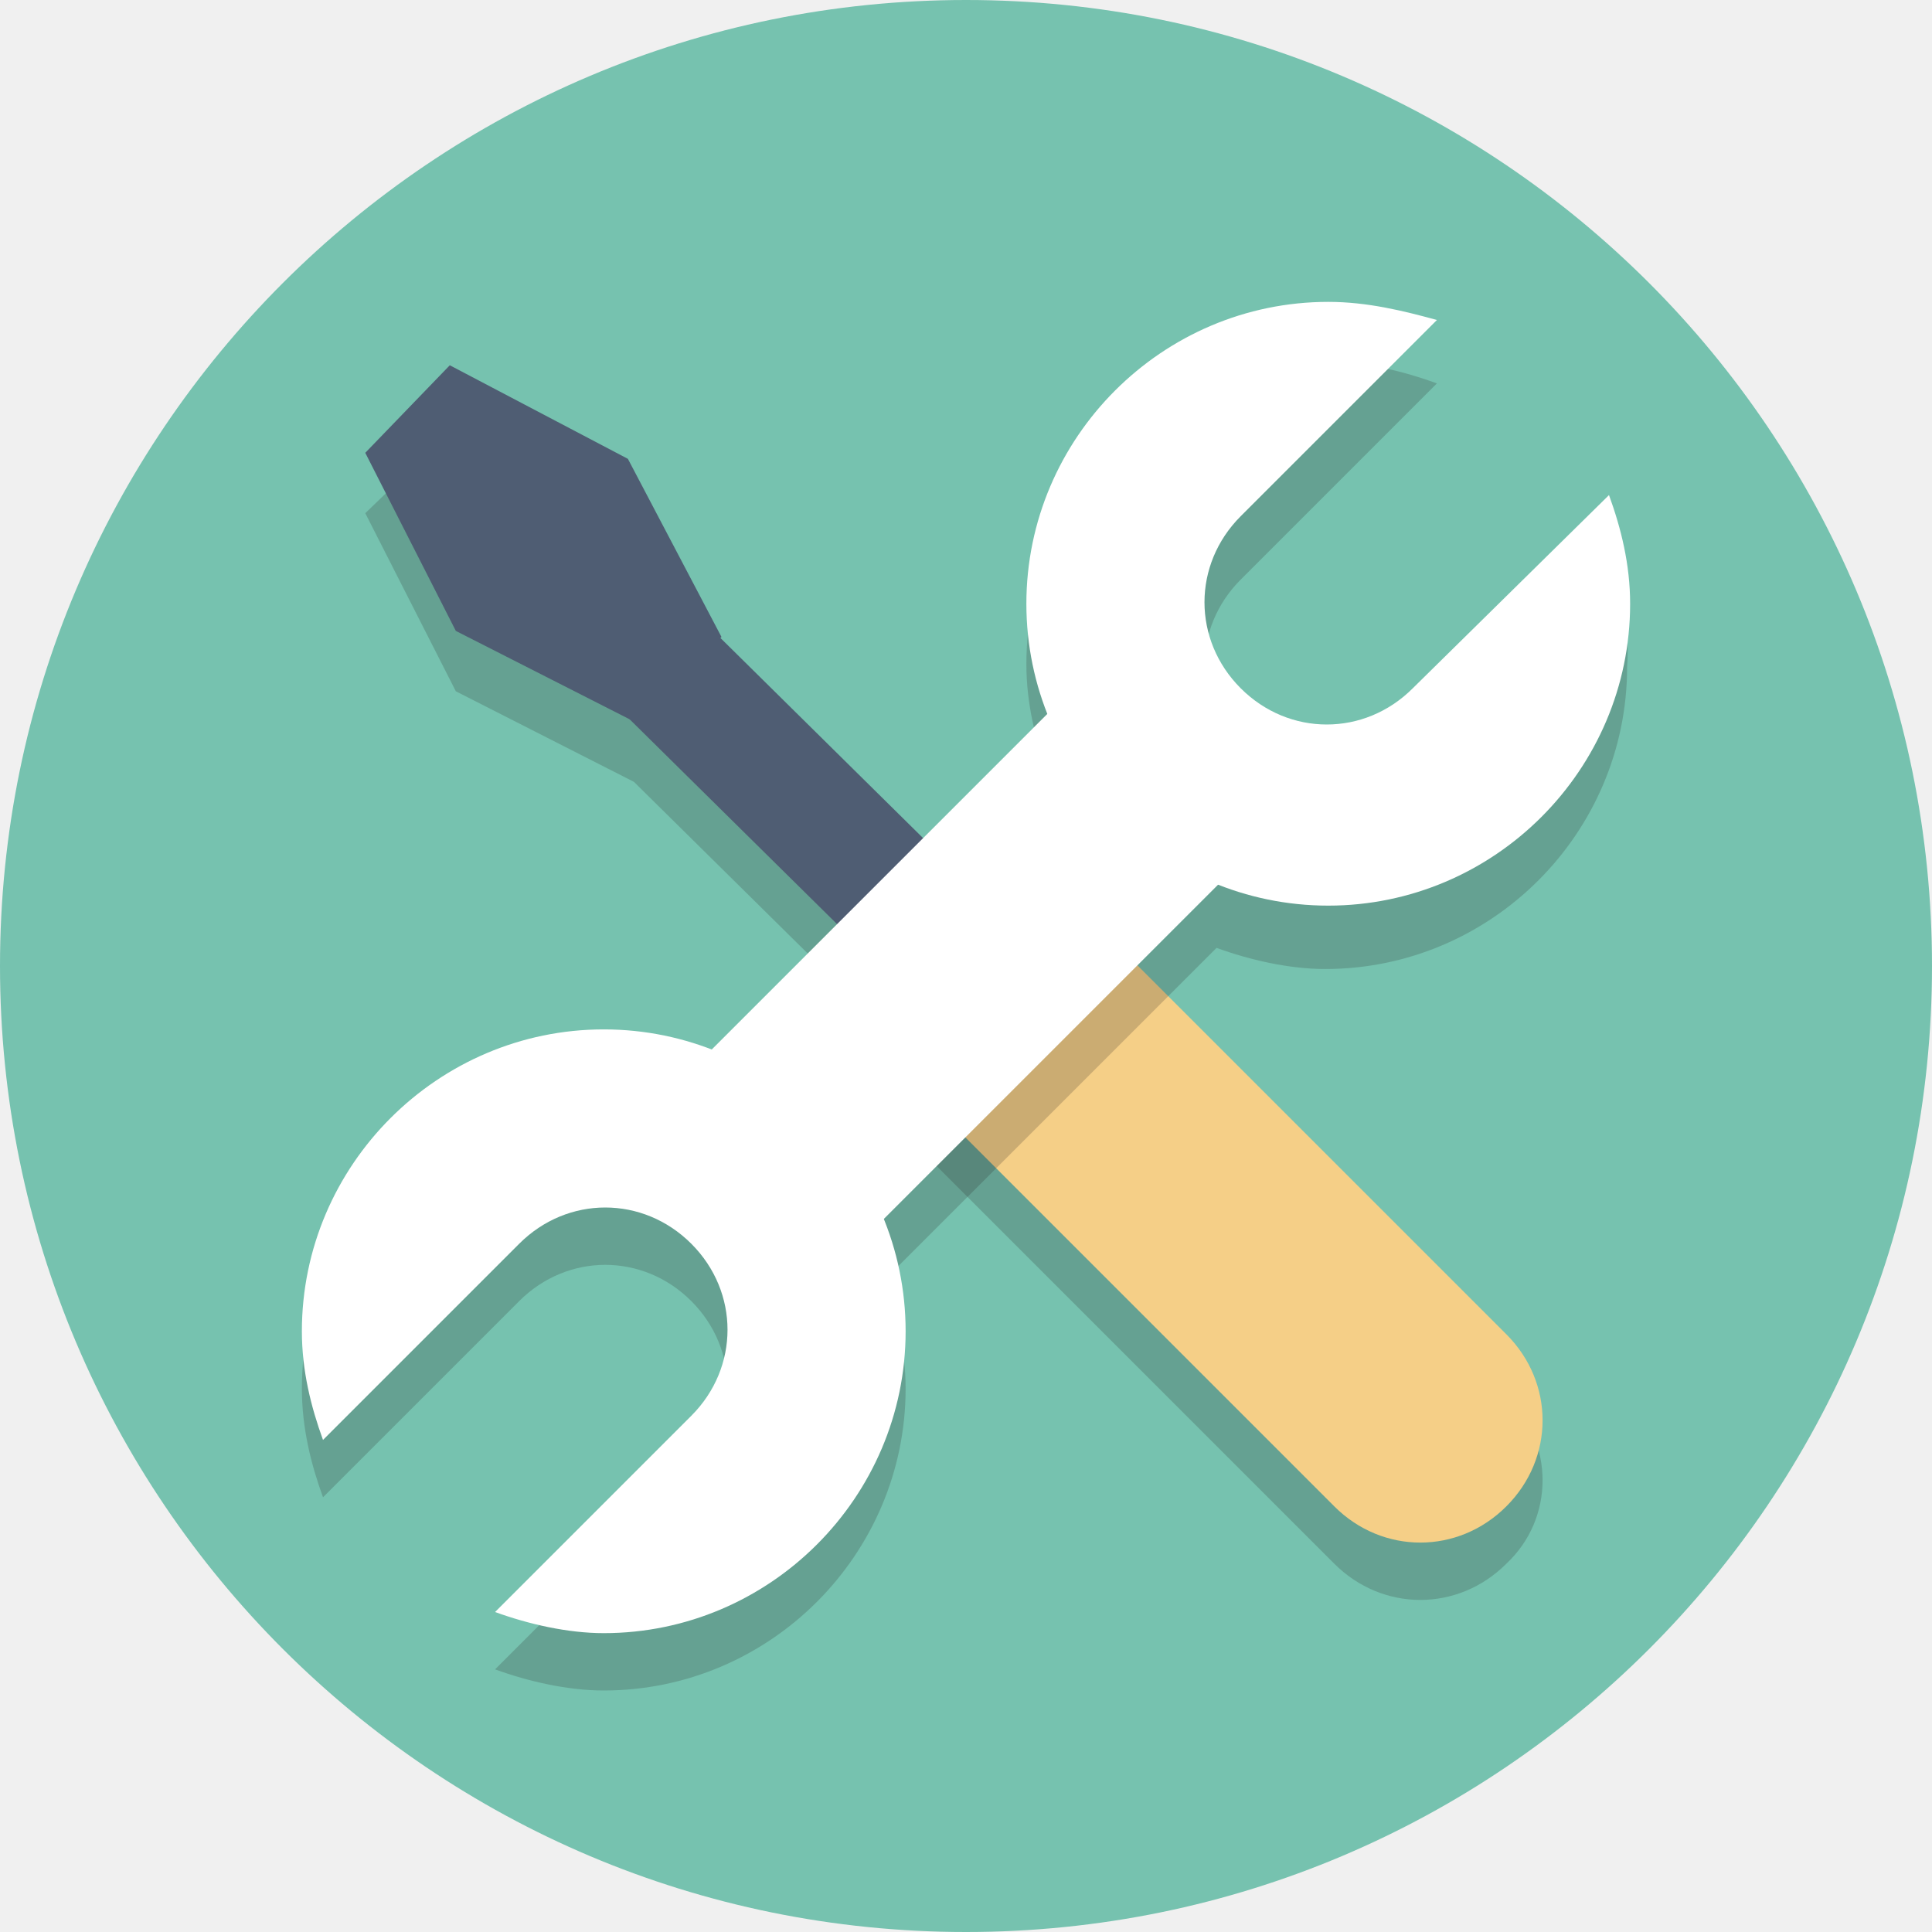
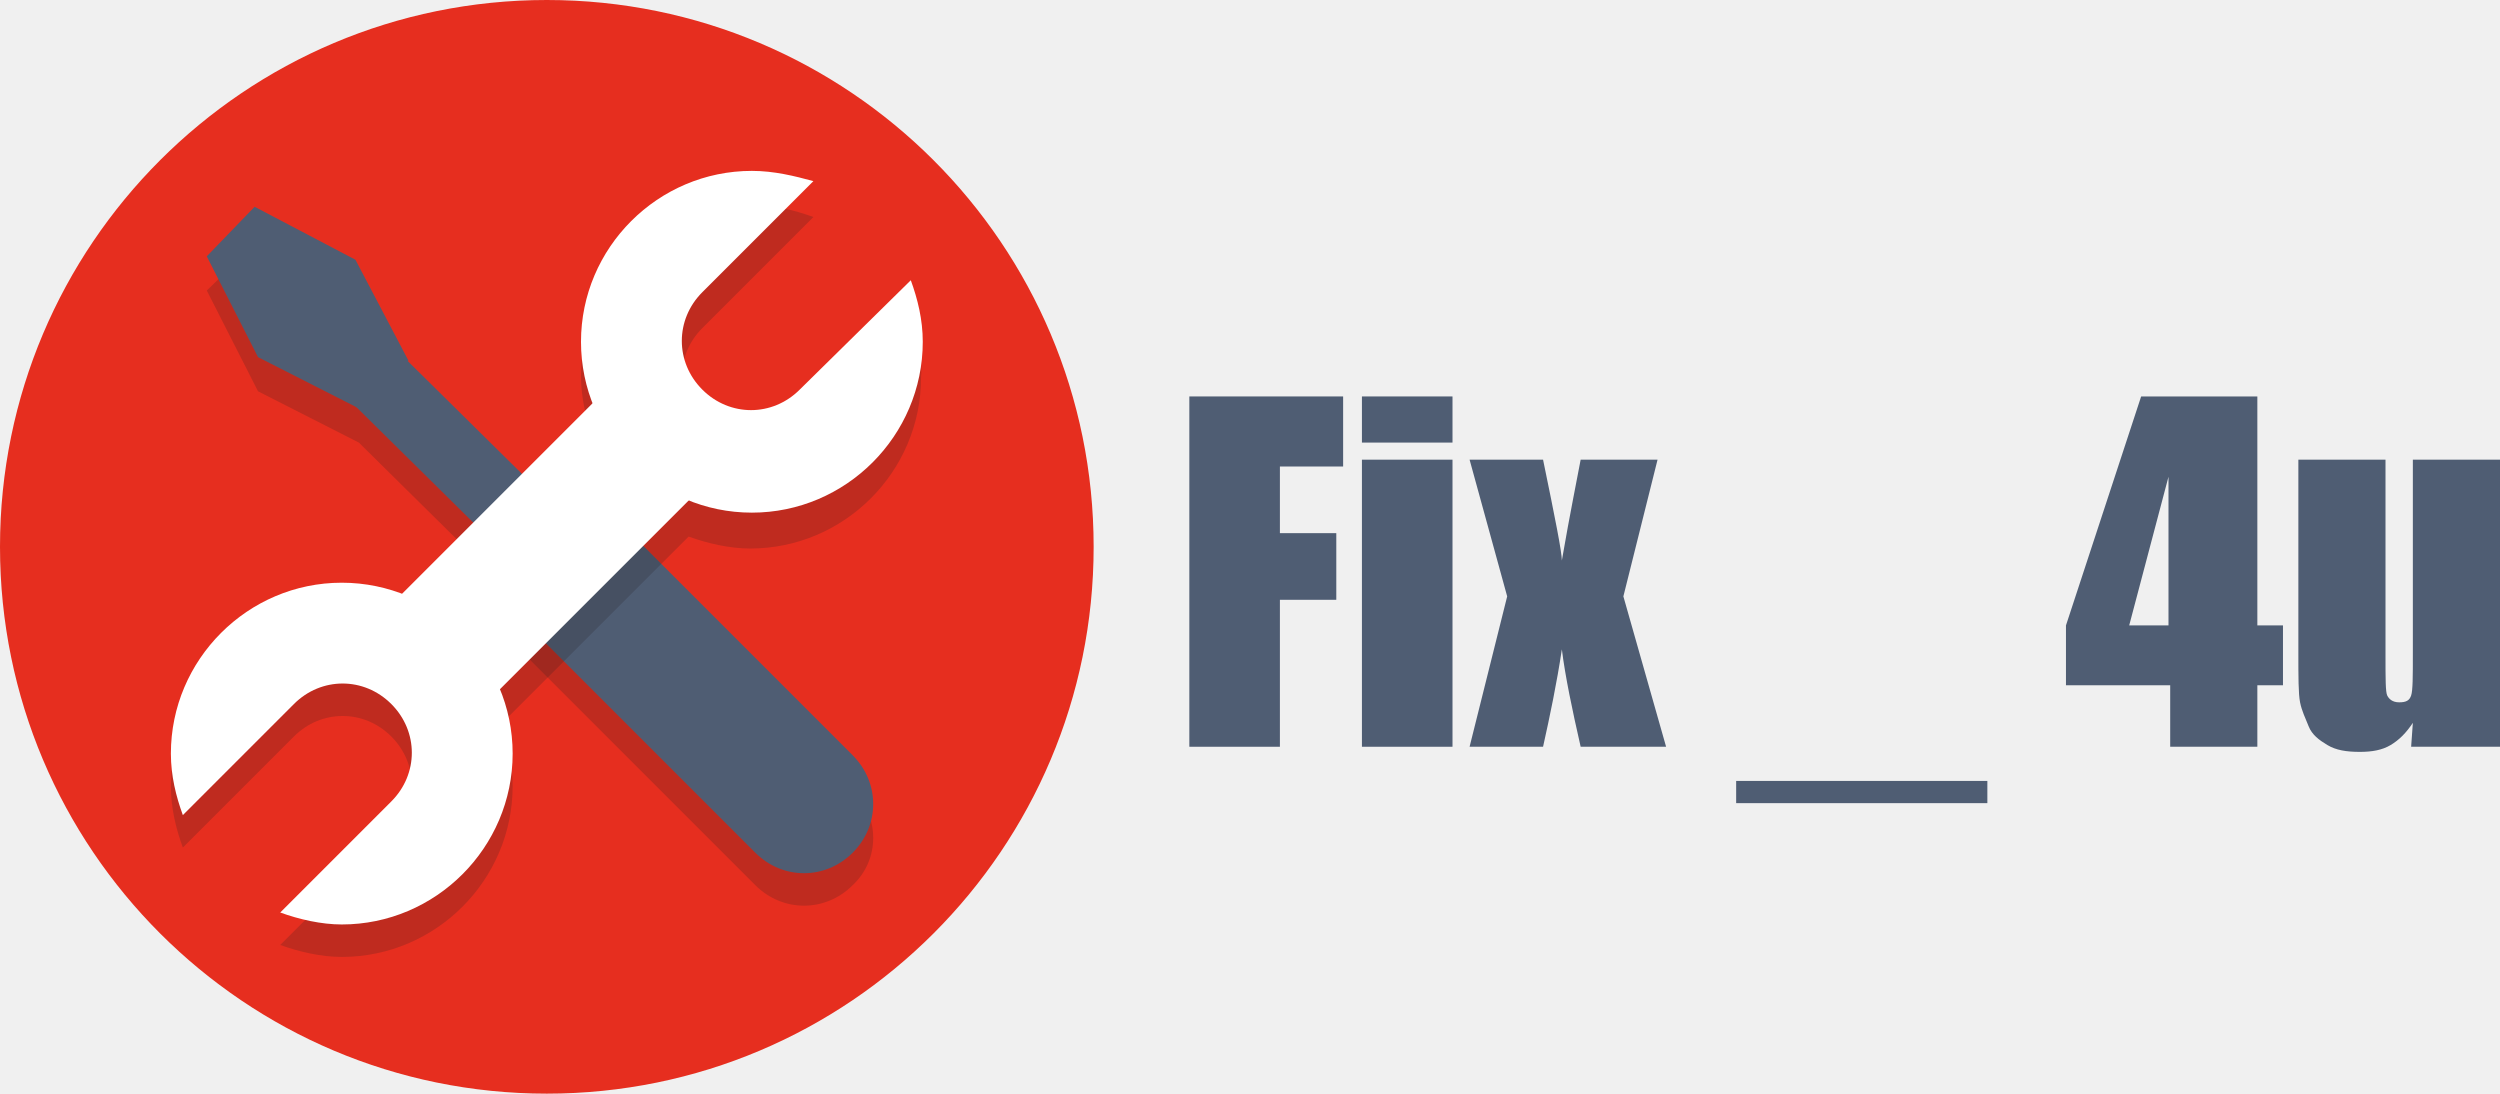
- <svg xmlns="http://www.w3.org/2000/svg" version="1.1" x="0px" y="0px" viewBox="0 0 64 64" style="enable-background:new 0 0 64 64;" xml:space="preserve">
+ <svg xmlns="http://www.w3.org/2000/svg" version="1.1" id="Capa_1" x="0px" y="0px" width="146.3px" height="64px" viewBox="0 0 146.3 64" style="enable-background:new 0 0 146.3 64;" xml:space="preserve">
  <style type="text/css">
- 	.st0{fill:#76C2AF;}
+ 	.st0{fill:#E62E1F;}
	.st1{opacity:0.2;}
	.st2{fill:#231F20;}
	.st3{fill:#4F5D73;}
- 	.st4{fill:#F5CF87;}
- 	.st5{fill:#FFFFFF;}
+ 	.st4{fill:#FFFFFF;}
+ 	.st5{fill:none;}
+ 	.st6{enable-background:new    ;}
</style>
-   <g id="Layer_1">
+   <g>
+     <circle class="st0" cx="32" cy="32" r="32" />
+   </g>
+   <g class="st1">
+     <path class="st2" d="M49.9,46.2L35.8,32.1c-1-1-2.5-1.4-3.8-1l-8.1-8l-3-5.9l-5.9-3L12.1,17l3,5.9l5.9,3l0,0l8.1,8   c-0.4,1.3,0,2.8,1,3.8l14.1,14.1c1.6,1.6,4.1,1.6,5.7,0C51.5,50.3,51.5,47.8,49.9,46.2z" />
+   </g>
+   <g>
+     <polygon class="st3" points="34.5,37.3 18.4,21.4 21.3,18.6 37.4,34.5  " />
+   </g>
+   <g>
+     <path class="st3" d="M49.9,49.9c-1.6,1.6-4.1,1.6-5.7,0L30.1,35.8c-1.6-1.6-1.6-4.1,0-5.7l0,0c1.6-1.6,4.1-1.6,5.7,0l14.1,14.1   C51.5,45.8,51.5,48.3,49.9,49.9L49.9,49.9z" />
+   </g>
+   <g class="st1">
+     <path class="st2" d="M53.3,18.4l-6.5,6.5c-1.6,1.6-4.1,1.6-5.7,0c-1.6-1.6-1.6-4.1,0-5.7l6.5-6.5C46.5,12.3,45.3,12,44,12   c-5.5,0-10,4.5-10,10c0,1.3,0.3,2.5,0.7,3.6l-11,11C22.5,36.3,21.3,36,20,36c-5.5,0-10,4.5-10,10c0,1.3,0.3,2.5,0.7,3.6l6.5-6.5   c1.6-1.6,4.1-1.6,5.7,0s1.6,4.1,0,5.7l-6.5,6.5c1.1,0.4,2.4,0.7,3.6,0.7c5.5,0,10-4.5,10-10c0-1.3-0.3-2.5-0.7-3.6l11-11   c1.1,0.4,2.4,0.7,3.6,0.7c5.5,0,10-4.5,10-10C54,20.7,53.7,19.5,53.3,18.4z" />
+   </g>
+   <g>
+     <rect x="23.4" y="28" transform="matrix(0.7071 -0.7071 0.7071 0.7071 -13.2693 31.947)" class="st4" width="17.1" height="8" />
+   </g>
+   <g>
+     <polygon class="st3" points="21,23.9 15.1,20.9 12.1,15 14.9,12.1 20.8,15.2 23.9,21.1  " />
+   </g>
+   <g>
    <g>
-       <circle class="st0" cx="32" cy="32" r="32" />
+       <path class="st4" d="M46.8,22.8c-1.6,1.6-4.1,1.6-5.7,0c-1.6-1.6-1.6-4.1,0-5.7l6.5-6.5C46.5,10.3,45.3,10,44,10    c-5.5,0-10,4.5-10,10s4.5,10,10,10s10-4.5,10-10c0-1.3-0.3-2.5-0.7-3.6L46.8,22.8z" />
    </g>
-     <g class="st1">
-       <path class="st2" d="M49.9,46.2L35.8,32.1c-1-1-2.5-1.4-3.8-1l-8.1-8l-3-5.9l-5.9-3L12.1,17l3,5.9l5.9,3l0,0l8.1,8    c-0.4,1.3,0,2.8,1,3.8l14.1,14.1c1.6,1.6,4.1,1.6,5.7,0C51.5,50.3,51.5,47.8,49.9,46.2z" />
-     </g>
+   </g>
+   <g>
    <g>
-       <polygon class="st3" points="34.5,37.3 18.4,21.4 21.3,18.6 37.4,34.5   " />
-     </g>
-     <g>
-       <path class="st4" d="M49.9,49.9c-1.6,1.6-4.1,1.6-5.7,0L30.1,35.8c-1.6-1.6-1.6-4.1,0-5.7l0,0c1.6-1.6,4.1-1.6,5.7,0l14.1,14.1    C51.5,45.8,51.5,48.3,49.9,49.9L49.9,49.9z" />
-     </g>
-     <g class="st1">
-       <path class="st2" d="M53.3,18.4l-6.5,6.5c-1.6,1.6-4.1,1.6-5.7,0c-1.6-1.6-1.6-4.1,0-5.7l6.5-6.5C46.5,12.3,45.3,12,44,12    c-5.5,0-10,4.5-10,10c0,1.3,0.3,2.5,0.7,3.6l-11,11C22.5,36.3,21.3,36,20,36c-5.5,0-10,4.5-10,10c0,1.3,0.3,2.5,0.7,3.6l6.5-6.5    c1.6-1.6,4.1-1.6,5.7,0c1.6,1.6,1.6,4.1,0,5.7l-6.5,6.5c1.1,0.4,2.4,0.7,3.6,0.7c5.5,0,10-4.5,10-10c0-1.3-0.3-2.5-0.7-3.6l11-11    c1.1,0.4,2.4,0.7,3.6,0.7c5.5,0,10-4.5,10-10C54,20.7,53.7,19.5,53.3,18.4z" />
-     </g>
-     <g>
-       <rect x="23.4" y="28" transform="matrix(0.7071 -0.7071 0.7071 0.7071 -13.2548 32)" class="st5" width="17.1" height="8" />
-     </g>
-     <g>
-       <polygon class="st3" points="21,23.9 15.1,20.9 12.1,15 14.9,12.1 20.8,15.2 23.9,21.1   " />
-     </g>
-     <g>
-       <g>
-         <path class="st5" d="M46.8,22.8c-1.6,1.6-4.1,1.6-5.7,0c-1.6-1.6-1.6-4.1,0-5.7l6.5-6.5C46.5,10.3,45.3,10,44,10     c-5.5,0-10,4.5-10,10c0,5.5,4.5,10,10,10s10-4.5,10-10c0-1.3-0.3-2.5-0.7-3.6L46.8,22.8z" />
-       </g>
-     </g>
-     <g>
-       <g>
-         <path class="st5" d="M17.2,41.2c1.6-1.6,4.1-1.6,5.7,0c1.6,1.6,1.6,4.1,0,5.7l-6.5,6.5c1.1,0.4,2.4,0.7,3.6,0.7     c5.5,0,10-4.5,10-10c0-5.5-4.5-10-10-10s-10,4.5-10,10c0,1.3,0.3,2.5,0.7,3.6L17.2,41.2z" />
-       </g>
+       <path class="st4" d="M17.2,41.2c1.6-1.6,4.1-1.6,5.7,0s1.6,4.1,0,5.7l-6.5,6.5c1.1,0.4,2.4,0.7,3.6,0.7c5.5,0,10-4.5,10-10    s-4.5-10-10-10s-10,4.5-10,10c0,1.3,0.3,2.5,0.7,3.6L17.2,41.2z" />
    </g>
  </g>
  <g id="Layer_2">
</g>
+   <rect x="68.4" y="23.1" class="st5" width="99.8" height="38.6" />
+   <g class="st6">
+     <path class="st3" d="M69.5,23.2h9.1v4.1h-3.7v3.9h3.3v3.9h-3.3v8.6h-5.3V23.2z" />
+     <path class="st3" d="M85,23.2v2.7h-5.3v-2.7H85z M85,26.9v16.8h-5.3V26.9H85z" />
+     <path class="st3" d="M97,26.9l-2,8l2.5,8.8h-5c-0.5-2.2-0.9-4.1-1.1-5.7c-0.3,2-0.7,3.9-1.1,5.7h-4.3l2.2-8.8l-2.2-8h4.3   c0.7,3.4,1.1,5.4,1.1,5.9c0.5-2.9,0.9-4.8,1.1-5.9H97z" />
+     <path class="st3" d="M101.6,45.7h14.7V47h-14.7V45.7z" />
+     <path class="st3" d="M132.1,23.2v13.4h1.5v3.5h-1.5v3.6h-5.1v-3.6h-6.1v-3.5l4.4-13.4H132.1z M126.9,36.6v-8.7l-2.3,8.7H126.9z" />
+     <path class="st3" d="M146.3,26.9v16.8h-5.2l0.1-1.4c-0.4,0.6-0.8,1-1.3,1.3s-1.1,0.4-1.8,0.4c-0.8,0-1.4-0.1-1.9-0.4   s-0.9-0.6-1.1-1.1s-0.4-0.9-0.5-1.4c-0.1-0.5-0.1-1.5-0.1-2.9V26.9h5.1v11.5c0,1.3,0,2.1,0.1,2.3c0.1,0.2,0.3,0.4,0.7,0.4   c0.4,0,0.6-0.1,0.7-0.4c0.1-0.3,0.1-1.1,0.1-2.5V26.9H146.3z" />
+   </g>
</svg>
